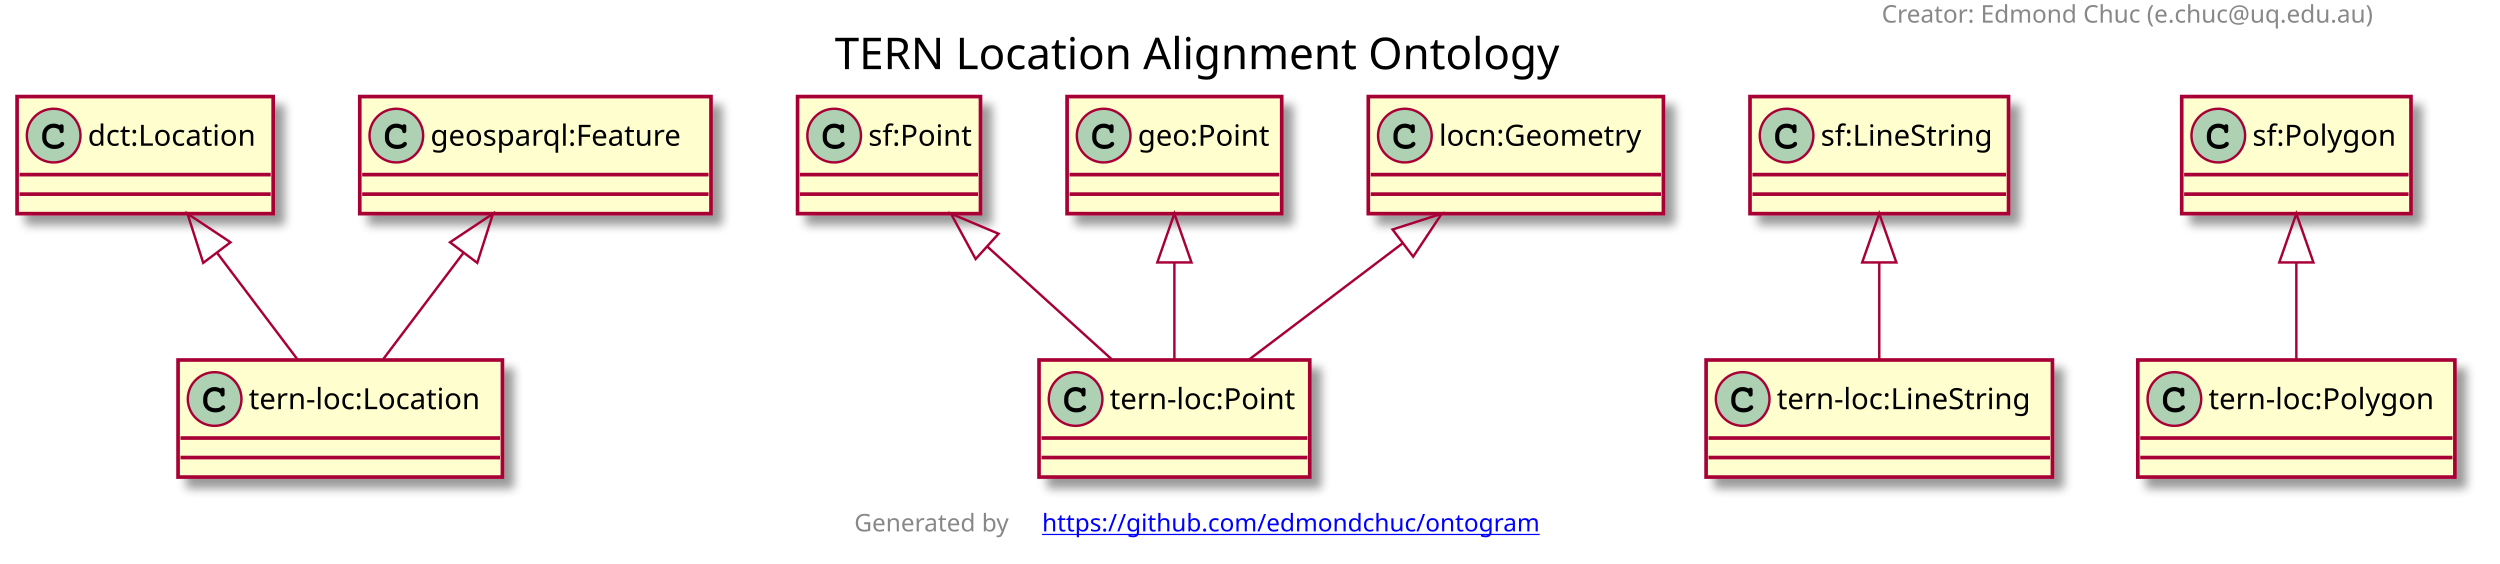
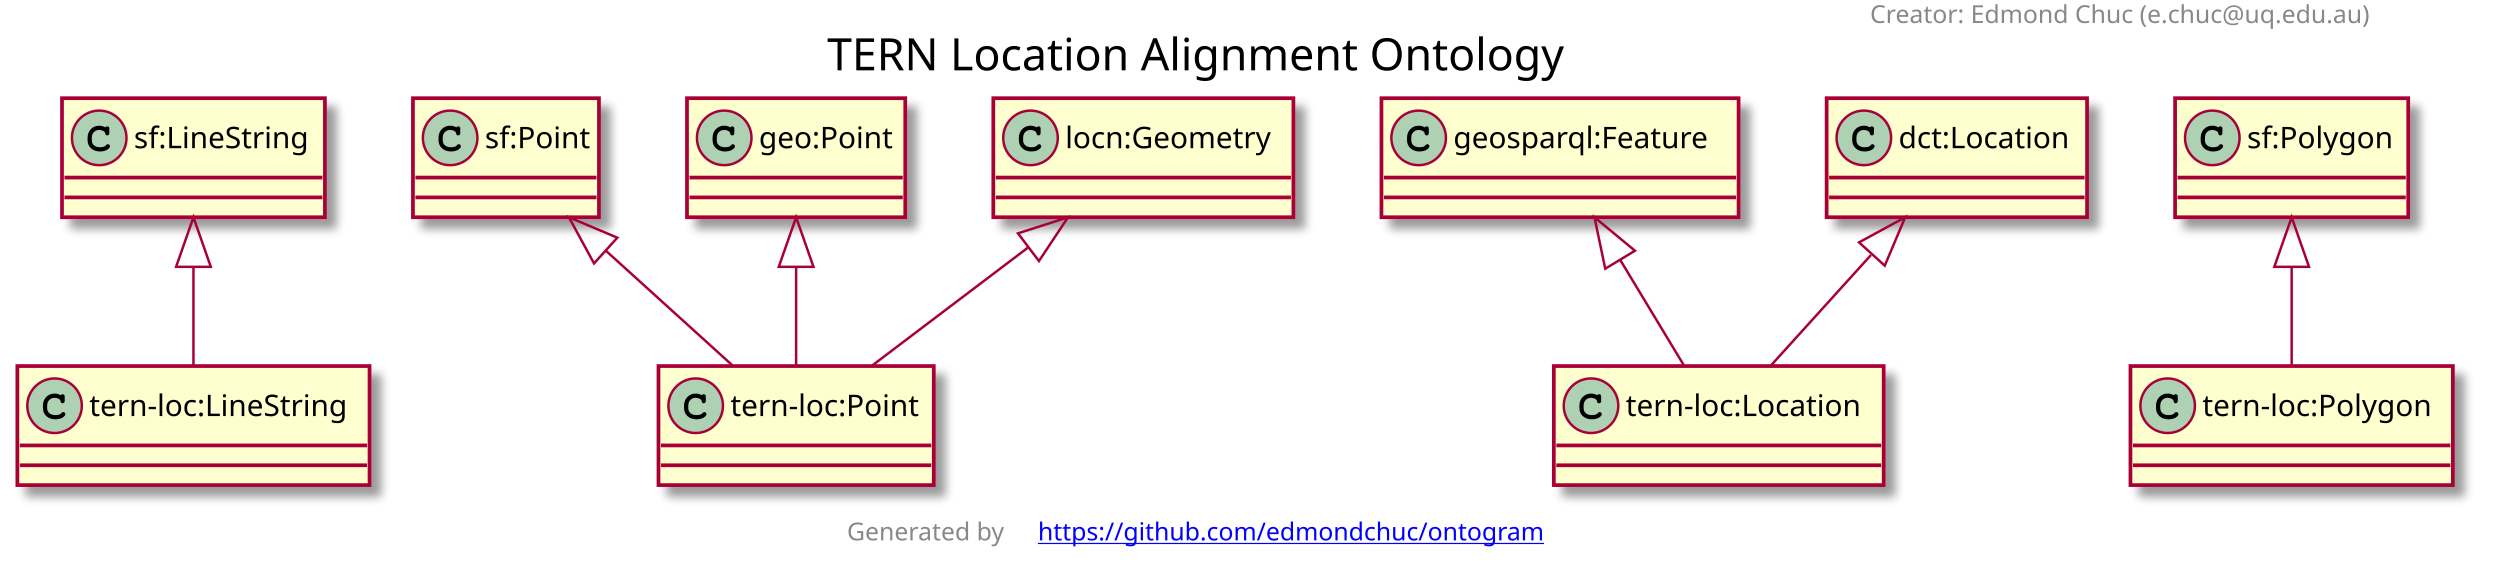
- <svg xmlns="http://www.w3.org/2000/svg" xmlns:xlink="http://www.w3.org/1999/xlink" contentScriptType="application/ecmascript" contentStyleType="text/css" height="231px" preserveAspectRatio="none" style="width:1025px;height:231px;" version="1.1" viewBox="0 0 1025 231" width="1025px" zoomAndPan="magnify">
+ <svg xmlns="http://www.w3.org/2000/svg" xmlns:xlink="http://www.w3.org/1999/xlink" contentScriptType="application/ecmascript" contentStyleType="text/css" height="231px" preserveAspectRatio="none" style="width:1008px;height:231px;" version="1.1" viewBox="0 0 1008 231" width="1008px" zoomAndPan="magnify">
  <defs>
-     <filter height="300%" id="f17e8vdg9psq1k" width="300%" x="-1" y="-1">
+     <filter height="300%" id="fyg7wn6b2vfaa" width="300%" x="-1" y="-1">
      <feGaussianBlur result="blurOut" stdDeviation="2.0" />
      <feColorMatrix in="blurOut" result="blurOut2" type="matrix" values="0 0 0 0 0 0 0 0 0 0 0 0 0 0 0 0 0 0 .4 0" />
      <feOffset dx="4.0" dy="4.0" in="blurOut2" result="blurOut3" />
      <feBlend in="SourceGraphic" in2="blurOut3" mode="normal" />
    </filter>
  </defs>
  <g>
-     <text fill="#888888" font-family="sans-serif" font-size="10" lengthAdjust="spacingAndGlyphs" textLength="236" x="771.5" y="9.282">Creator: Edmond Chuc (e.chuc@uq.edu.au)</text>
-     <text fill="#000000" font-family="sans-serif" font-size="18" lengthAdjust="spacingAndGlyphs" textLength="323" x="342.25" y="28.349">TERN Location Alignment Ontology</text>
-     <rect fill="#FEFECE" filter="url(#f17e8vdg9psq1k)" height="48" id="dct:Location" style="stroke: #A80036; stroke-width: 1.5;" width="105" x="7" y="39.594" />
-     <ellipse cx="22" cy="55.594" fill="#ADD1B2" rx="11" ry="11" style="stroke: #A80036; stroke-width: 1.0;" />
-     <path d="M24.344,51.266 C23.406,50.828 22.812,50.688 21.938,50.688 C19.312,50.688 17.312,52.766 17.312,55.484 L17.312,56.609 C17.312,59.188 19.422,61.078 22.312,61.078 C23.531,61.078 24.688,60.781 25.438,60.234 C26.016,59.828 26.344,59.375 26.344,58.984 C26.344,58.531 25.953,58.141 25.484,58.141 C25.266,58.141 25.062,58.219 24.875,58.406 C24.422,58.891 24.422,58.891 24.234,58.984 C23.812,59.25 23.125,59.375 22.359,59.375 C20.312,59.375 19.016,58.281 19.016,56.578 L19.016,55.484 C19.016,53.703 20.266,52.391 22,52.391 C22.578,52.391 23.188,52.547 23.656,52.797 C24.141,53.078 24.312,53.297 24.406,53.703 C24.469,54.109 24.5,54.234 24.641,54.359 C24.781,54.5 25.016,54.609 25.234,54.609 C25.5,54.609 25.766,54.469 25.938,54.25 C26.047,54.094 26.078,53.906 26.078,53.484 L26.078,52.062 C26.078,51.625 26.062,51.5 25.969,51.344 C25.812,51.078 25.531,50.938 25.234,50.938 C24.938,50.938 24.734,51.031 24.516,51.344 L24.344,51.266 Z " />
-     <text fill="#000000" font-family="sans-serif" font-size="12" lengthAdjust="spacingAndGlyphs" textLength="73" x="36" y="59.748">dct:Location</text>
-     <line style="stroke: #A80036; stroke-width: 1.5;" x1="8" x2="111" y1="71.594" y2="71.594" />
-     <line style="stroke: #A80036; stroke-width: 1.5;" x1="8" x2="111" y1="79.594" y2="79.594" />
+     <text fill="#888888" font-family="sans-serif" font-size="10" lengthAdjust="spacingAndGlyphs" textLength="236" x="754" y="9.282">Creator: Edmond Chuc (e.chuc@uq.edu.au)</text>
+     <text fill="#000000" font-family="sans-serif" font-size="18" lengthAdjust="spacingAndGlyphs" textLength="323" x="333.5" y="28.349">TERN Location Alignment Ontology</text>
+     <rect fill="#FEFECE" filter="url(#fyg7wn6b2vfaa)" height="48" id="sf:LineString" style="stroke: #A80036; stroke-width: 1.5;" width="106" x="25" y="39.594" />
+     <ellipse cx="40" cy="55.594" fill="#ADD1B2" rx="11" ry="11" style="stroke: #A80036; stroke-width: 1.0;" />
+     <path d="M42.344,51.266 C41.406,50.828 40.812,50.688 39.938,50.688 C37.312,50.688 35.312,52.766 35.312,55.484 L35.312,56.609 C35.312,59.188 37.422,61.078 40.312,61.078 C41.531,61.078 42.688,60.781 43.438,60.234 C44.016,59.828 44.344,59.375 44.344,58.984 C44.344,58.531 43.953,58.141 43.484,58.141 C43.266,58.141 43.062,58.219 42.875,58.406 C42.422,58.891 42.422,58.891 42.234,58.984 C41.812,59.25 41.125,59.375 40.359,59.375 C38.312,59.375 37.016,58.281 37.016,56.578 L37.016,55.484 C37.016,53.703 38.266,52.391 40,52.391 C40.578,52.391 41.188,52.547 41.656,52.797 C42.141,53.078 42.312,53.297 42.406,53.703 C42.469,54.109 42.5,54.234 42.641,54.359 C42.781,54.5 43.016,54.609 43.234,54.609 C43.5,54.609 43.766,54.469 43.938,54.25 C44.047,54.094 44.078,53.906 44.078,53.484 L44.078,52.062 C44.078,51.625 44.062,51.5 43.969,51.344 C43.812,51.078 43.531,50.938 43.234,50.938 C42.938,50.938 42.734,51.031 42.516,51.344 L42.344,51.266 Z " />
+     <text fill="#000000" font-family="sans-serif" font-size="12" lengthAdjust="spacingAndGlyphs" textLength="74" x="54" y="59.748">sf:LineString</text>
+     <line style="stroke: #A80036; stroke-width: 1.5;" x1="26" x2="130" y1="71.594" y2="71.594" />
+     <line style="stroke: #A80036; stroke-width: 1.5;" x1="26" x2="130" y1="79.594" y2="79.594" />
+     <a href="https://w3id.org/tern/ontologies/loc/LineString" target="_top" title="https://w3id.org/tern/ontologies/loc/LineString" xlink:actuate="onRequest" xlink:href="https://w3id.org/tern/ontologies/loc/LineString" xlink:show="new" xlink:title="https://w3id.org/tern/ontologies/loc/LineString" xlink:type="simple">
+       <rect codeLine="9" fill="#FEFECE" filter="url(#fyg7wn6b2vfaa)" height="48" id="tern-loc:LineString" style="stroke: #A80036; stroke-width: 1.5;" width="142" x="7" y="147.594" />
+       <ellipse cx="22" cy="163.594" fill="#ADD1B2" rx="11" ry="11" style="stroke: #A80036; stroke-width: 1.0;" />
+       <path d="M24.344,159.266 C23.406,158.828 22.812,158.688 21.938,158.688 C19.312,158.688 17.312,160.766 17.312,163.484 L17.312,164.609 C17.312,167.188 19.422,169.078 22.312,169.078 C23.531,169.078 24.688,168.781 25.438,168.234 C26.016,167.828 26.344,167.375 26.344,166.984 C26.344,166.531 25.953,166.141 25.484,166.141 C25.266,166.141 25.062,166.219 24.875,166.406 C24.422,166.891 24.422,166.891 24.234,166.984 C23.812,167.25 23.125,167.375 22.359,167.375 C20.312,167.375 19.016,166.281 19.016,164.578 L19.016,163.484 C19.016,161.703 20.266,160.391 22,160.391 C22.578,160.391 23.188,160.547 23.656,160.797 C24.141,161.078 24.312,161.297 24.406,161.703 C24.469,162.109 24.5,162.234 24.641,162.359 C24.781,162.5 25.016,162.609 25.234,162.609 C25.5,162.609 25.766,162.469 25.938,162.25 C26.047,162.094 26.078,161.906 26.078,161.484 L26.078,160.062 C26.078,159.625 26.062,159.5 25.969,159.344 C25.812,159.078 25.531,158.938 25.234,158.938 C24.938,158.938 24.734,159.031 24.516,159.344 L24.344,159.266 Z " />
+       <text fill="#000000" font-family="sans-serif" font-size="12" lengthAdjust="spacingAndGlyphs" textLength="110" x="36" y="167.748">tern-loc:LineString</text>
+       <line style="stroke: #A80036; stroke-width: 1.5;" x1="8" x2="148" y1="179.594" y2="179.594" />
+       <line style="stroke: #A80036; stroke-width: 1.5;" x1="8" x2="148" y1="187.594" y2="187.594" />
+     </a>
+     <rect fill="#FEFECE" filter="url(#fyg7wn6b2vfaa)" height="48" id="sf:Point" style="stroke: #A80036; stroke-width: 1.5;" width="75" x="166.5" y="39.594" />
+     <ellipse cx="181.5" cy="55.594" fill="#ADD1B2" rx="11" ry="11" style="stroke: #A80036; stroke-width: 1.0;" />
+     <path d="M183.844,51.266 C182.906,50.828 182.312,50.688 181.438,50.688 C178.812,50.688 176.812,52.766 176.812,55.484 L176.812,56.609 C176.812,59.188 178.922,61.078 181.812,61.078 C183.031,61.078 184.188,60.781 184.938,60.234 C185.516,59.828 185.844,59.375 185.844,58.984 C185.844,58.531 185.453,58.141 184.984,58.141 C184.766,58.141 184.562,58.219 184.375,58.406 C183.922,58.891 183.922,58.891 183.734,58.984 C183.312,59.25 182.625,59.375 181.859,59.375 C179.812,59.375 178.516,58.281 178.516,56.578 L178.516,55.484 C178.516,53.703 179.766,52.391 181.5,52.391 C182.078,52.391 182.688,52.547 183.156,52.797 C183.641,53.078 183.812,53.297 183.906,53.703 C183.969,54.109 184,54.234 184.141,54.359 C184.281,54.5 184.516,54.609 184.734,54.609 C185,54.609 185.266,54.469 185.438,54.25 C185.547,54.094 185.578,53.906 185.578,53.484 L185.578,52.062 C185.578,51.625 185.562,51.5 185.469,51.344 C185.312,51.078 185.031,50.938 184.734,50.938 C184.438,50.938 184.234,51.031 184.016,51.344 L183.844,51.266 Z " />
+     <text fill="#000000" font-family="sans-serif" font-size="12" lengthAdjust="spacingAndGlyphs" textLength="43" x="195.5" y="59.748">sf:Point</text>
+     <line style="stroke: #A80036; stroke-width: 1.5;" x1="167.5" x2="240.5" y1="71.594" y2="71.594" />
+     <line style="stroke: #A80036; stroke-width: 1.5;" x1="167.5" x2="240.5" y1="79.594" y2="79.594" />
+     <a href="https://w3id.org/tern/ontologies/loc/Point" target="_top" title="https://w3id.org/tern/ontologies/loc/Point" xlink:actuate="onRequest" xlink:href="https://w3id.org/tern/ontologies/loc/Point" xlink:show="new" xlink:title="https://w3id.org/tern/ontologies/loc/Point" xlink:type="simple">
+       <rect codeLine="11" fill="#FEFECE" filter="url(#fyg7wn6b2vfaa)" height="48" id="tern-loc:Point" style="stroke: #A80036; stroke-width: 1.5;" width="111" x="265.5" y="147.594" />
+       <ellipse cx="280.5" cy="163.594" fill="#ADD1B2" rx="11" ry="11" style="stroke: #A80036; stroke-width: 1.0;" />
+       <path d="M282.844,159.266 C281.906,158.828 281.312,158.688 280.438,158.688 C277.812,158.688 275.812,160.766 275.812,163.484 L275.812,164.609 C275.812,167.188 277.922,169.078 280.812,169.078 C282.031,169.078 283.188,168.781 283.938,168.234 C284.516,167.828 284.844,167.375 284.844,166.984 C284.844,166.531 284.453,166.141 283.984,166.141 C283.766,166.141 283.562,166.219 283.375,166.406 C282.922,166.891 282.922,166.891 282.734,166.984 C282.312,167.25 281.625,167.375 280.859,167.375 C278.812,167.375 277.516,166.281 277.516,164.578 L277.516,163.484 C277.516,161.703 278.766,160.391 280.5,160.391 C281.078,160.391 281.688,160.547 282.156,160.797 C282.641,161.078 282.812,161.297 282.906,161.703 C282.969,162.109 283,162.234 283.141,162.359 C283.281,162.5 283.516,162.609 283.734,162.609 C284,162.609 284.266,162.469 284.438,162.25 C284.547,162.094 284.578,161.906 284.578,161.484 L284.578,160.062 C284.578,159.625 284.562,159.5 284.469,159.344 C284.312,159.078 284.031,158.938 283.734,158.938 C283.438,158.938 283.234,159.031 283.016,159.344 L282.844,159.266 Z " />
+       <text fill="#000000" font-family="sans-serif" font-size="12" lengthAdjust="spacingAndGlyphs" textLength="79" x="294.5" y="167.748">tern-loc:Point</text>
+       <line style="stroke: #A80036; stroke-width: 1.5;" x1="266.5" x2="375.5" y1="179.594" y2="179.594" />
+       <line style="stroke: #A80036; stroke-width: 1.5;" x1="266.5" x2="375.5" y1="187.594" y2="187.594" />
+     </a>
+     <rect fill="#FEFECE" filter="url(#fyg7wn6b2vfaa)" height="48" id="geo:Point" style="stroke: #A80036; stroke-width: 1.5;" width="88" x="277" y="39.594" />
+     <ellipse cx="292" cy="55.594" fill="#ADD1B2" rx="11" ry="11" style="stroke: #A80036; stroke-width: 1.0;" />
+     <path d="M294.344,51.266 C293.406,50.828 292.812,50.688 291.938,50.688 C289.312,50.688 287.312,52.766 287.312,55.484 L287.312,56.609 C287.312,59.188 289.422,61.078 292.312,61.078 C293.531,61.078 294.688,60.781 295.438,60.234 C296.016,59.828 296.344,59.375 296.344,58.984 C296.344,58.531 295.953,58.141 295.484,58.141 C295.266,58.141 295.062,58.219 294.875,58.406 C294.422,58.891 294.422,58.891 294.234,58.984 C293.812,59.25 293.125,59.375 292.359,59.375 C290.312,59.375 289.016,58.281 289.016,56.578 L289.016,55.484 C289.016,53.703 290.266,52.391 292,52.391 C292.578,52.391 293.188,52.547 293.656,52.797 C294.141,53.078 294.312,53.297 294.406,53.703 C294.469,54.109 294.5,54.234 294.641,54.359 C294.781,54.5 295.016,54.609 295.234,54.609 C295.5,54.609 295.766,54.469 295.938,54.25 C296.047,54.094 296.078,53.906 296.078,53.484 L296.078,52.062 C296.078,51.625 296.062,51.5 295.969,51.344 C295.812,51.078 295.531,50.938 295.234,50.938 C294.938,50.938 294.734,51.031 294.516,51.344 L294.344,51.266 Z " />
+     <text fill="#000000" font-family="sans-serif" font-size="12" lengthAdjust="spacingAndGlyphs" textLength="56" x="306" y="59.748">geo:Point</text>
+     <line style="stroke: #A80036; stroke-width: 1.5;" x1="278" x2="364" y1="71.594" y2="71.594" />
+     <line style="stroke: #A80036; stroke-width: 1.5;" x1="278" x2="364" y1="79.594" y2="79.594" />
+     <rect fill="#FEFECE" filter="url(#fyg7wn6b2vfaa)" height="48" id="locn:Geometry" style="stroke: #A80036; stroke-width: 1.5;" width="121" x="400.5" y="39.594" />
+     <ellipse cx="415.5" cy="55.594" fill="#ADD1B2" rx="11" ry="11" style="stroke: #A80036; stroke-width: 1.0;" />
+     <path d="M417.844,51.266 C416.906,50.828 416.312,50.688 415.438,50.688 C412.812,50.688 410.812,52.766 410.812,55.484 L410.812,56.609 C410.812,59.188 412.922,61.078 415.812,61.078 C417.031,61.078 418.188,60.781 418.938,60.234 C419.516,59.828 419.844,59.375 419.844,58.984 C419.844,58.531 419.453,58.141 418.984,58.141 C418.766,58.141 418.562,58.219 418.375,58.406 C417.922,58.891 417.922,58.891 417.734,58.984 C417.312,59.25 416.625,59.375 415.859,59.375 C413.812,59.375 412.516,58.281 412.516,56.578 L412.516,55.484 C412.516,53.703 413.766,52.391 415.5,52.391 C416.078,52.391 416.688,52.547 417.156,52.797 C417.641,53.078 417.812,53.297 417.906,53.703 C417.969,54.109 418,54.234 418.141,54.359 C418.281,54.5 418.516,54.609 418.734,54.609 C419,54.609 419.266,54.469 419.438,54.25 C419.547,54.094 419.578,53.906 419.578,53.484 L419.578,52.062 C419.578,51.625 419.562,51.5 419.469,51.344 C419.312,51.078 419.031,50.938 418.734,50.938 C418.438,50.938 418.234,51.031 418.016,51.344 L417.844,51.266 Z " />
+     <text fill="#000000" font-family="sans-serif" font-size="12" lengthAdjust="spacingAndGlyphs" textLength="89" x="429.5" y="59.748">locn:Geometry</text>
+     <line style="stroke: #A80036; stroke-width: 1.5;" x1="401.5" x2="520.5" y1="71.594" y2="71.594" />
+     <line style="stroke: #A80036; stroke-width: 1.5;" x1="401.5" x2="520.5" y1="79.594" y2="79.594" />
+     <rect fill="#FEFECE" filter="url(#fyg7wn6b2vfaa)" height="48" id="geosparql:Feature" style="stroke: #A80036; stroke-width: 1.5;" width="144" x="557" y="39.594" />
+     <ellipse cx="572" cy="55.594" fill="#ADD1B2" rx="11" ry="11" style="stroke: #A80036; stroke-width: 1.0;" />
+     <path d="M574.344,51.266 C573.406,50.828 572.812,50.688 571.938,50.688 C569.312,50.688 567.312,52.766 567.312,55.484 L567.312,56.609 C567.312,59.188 569.422,61.078 572.312,61.078 C573.531,61.078 574.688,60.781 575.438,60.234 C576.016,59.828 576.344,59.375 576.344,58.984 C576.344,58.531 575.953,58.141 575.484,58.141 C575.266,58.141 575.062,58.219 574.875,58.406 C574.422,58.891 574.422,58.891 574.234,58.984 C573.812,59.25 573.125,59.375 572.359,59.375 C570.312,59.375 569.016,58.281 569.016,56.578 L569.016,55.484 C569.016,53.703 570.266,52.391 572,52.391 C572.578,52.391 573.188,52.547 573.656,52.797 C574.141,53.078 574.312,53.297 574.406,53.703 C574.469,54.109 574.5,54.234 574.641,54.359 C574.781,54.5 575.016,54.609 575.234,54.609 C575.5,54.609 575.766,54.469 575.938,54.25 C576.047,54.094 576.078,53.906 576.078,53.484 L576.078,52.062 C576.078,51.625 576.062,51.5 575.969,51.344 C575.812,51.078 575.531,50.938 575.234,50.938 C574.938,50.938 574.734,51.031 574.516,51.344 L574.344,51.266 Z " />
+     <text fill="#000000" font-family="sans-serif" font-size="12" lengthAdjust="spacingAndGlyphs" textLength="112" x="586" y="59.748">geosparql:Feature</text>
+     <line style="stroke: #A80036; stroke-width: 1.5;" x1="558" x2="700" y1="71.594" y2="71.594" />
+     <line style="stroke: #A80036; stroke-width: 1.5;" x1="558" x2="700" y1="79.594" y2="79.594" />
    <a href="https://w3id.org/tern/ontologies/loc/Location" target="_top" title="https://w3id.org/tern/ontologies/loc/Location" xlink:actuate="onRequest" xlink:href="https://w3id.org/tern/ontologies/loc/Location" xlink:show="new" xlink:title="https://w3id.org/tern/ontologies/loc/Location" xlink:type="simple">
-       <rect codeLine="9" fill="#FEFECE" filter="url(#f17e8vdg9psq1k)" height="48" id="tern-loc:Location" style="stroke: #A80036; stroke-width: 1.5;" width="133" x="73" y="147.594" />
-       <ellipse cx="88" cy="163.594" fill="#ADD1B2" rx="11" ry="11" style="stroke: #A80036; stroke-width: 1.0;" />
-       <path d="M90.344,159.266 C89.406,158.828 88.812,158.688 87.938,158.688 C85.312,158.688 83.312,160.766 83.312,163.484 L83.312,164.609 C83.312,167.188 85.422,169.078 88.312,169.078 C89.531,169.078 90.688,168.781 91.438,168.234 C92.016,167.828 92.344,167.375 92.344,166.984 C92.344,166.531 91.953,166.141 91.484,166.141 C91.266,166.141 91.062,166.219 90.875,166.406 C90.422,166.891 90.422,166.891 90.234,166.984 C89.812,167.25 89.125,167.375 88.359,167.375 C86.312,167.375 85.016,166.281 85.016,164.578 L85.016,163.484 C85.016,161.703 86.266,160.391 88,160.391 C88.578,160.391 89.188,160.547 89.656,160.797 C90.141,161.078 90.312,161.297 90.406,161.703 C90.469,162.109 90.5,162.234 90.641,162.359 C90.781,162.5 91.016,162.609 91.234,162.609 C91.5,162.609 91.766,162.469 91.938,162.25 C92.047,162.094 92.078,161.906 92.078,161.484 L92.078,160.062 C92.078,159.625 92.062,159.5 91.969,159.344 C91.812,159.078 91.531,158.938 91.234,158.938 C90.938,158.938 90.734,159.031 90.516,159.344 L90.344,159.266 Z " />
-       <text fill="#000000" font-family="sans-serif" font-size="12" lengthAdjust="spacingAndGlyphs" textLength="101" x="102" y="167.748">tern-loc:Location</text>
-       <line style="stroke: #A80036; stroke-width: 1.5;" x1="74" x2="205" y1="179.594" y2="179.594" />
-       <line style="stroke: #A80036; stroke-width: 1.5;" x1="74" x2="205" y1="187.594" y2="187.594" />
+       <rect codeLine="13" fill="#FEFECE" filter="url(#fyg7wn6b2vfaa)" height="48" id="tern-loc:Location" style="stroke: #A80036; stroke-width: 1.5;" width="133" x="626.5" y="147.594" />
+       <ellipse cx="641.5" cy="163.594" fill="#ADD1B2" rx="11" ry="11" style="stroke: #A80036; stroke-width: 1.0;" />
+       <path d="M643.844,159.266 C642.906,158.828 642.312,158.688 641.438,158.688 C638.812,158.688 636.812,160.766 636.812,163.484 L636.812,164.609 C636.812,167.188 638.922,169.078 641.812,169.078 C643.031,169.078 644.188,168.781 644.938,168.234 C645.516,167.828 645.844,167.375 645.844,166.984 C645.844,166.531 645.453,166.141 644.984,166.141 C644.766,166.141 644.562,166.219 644.375,166.406 C643.922,166.891 643.922,166.891 643.734,166.984 C643.312,167.25 642.625,167.375 641.859,167.375 C639.812,167.375 638.516,166.281 638.516,164.578 L638.516,163.484 C638.516,161.703 639.766,160.391 641.5,160.391 C642.078,160.391 642.688,160.547 643.156,160.797 C643.641,161.078 643.812,161.297 643.906,161.703 C643.969,162.109 644,162.234 644.141,162.359 C644.281,162.5 644.516,162.609 644.734,162.609 C645,162.609 645.266,162.469 645.438,162.25 C645.547,162.094 645.578,161.906 645.578,161.484 L645.578,160.062 C645.578,159.625 645.562,159.5 645.469,159.344 C645.312,159.078 645.031,158.938 644.734,158.938 C644.438,158.938 644.234,159.031 644.016,159.344 L643.844,159.266 Z " />
+       <text fill="#000000" font-family="sans-serif" font-size="12" lengthAdjust="spacingAndGlyphs" textLength="101" x="655.5" y="167.748">tern-loc:Location</text>
+       <line style="stroke: #A80036; stroke-width: 1.5;" x1="627.5" x2="758.5" y1="179.594" y2="179.594" />
+       <line style="stroke: #A80036; stroke-width: 1.5;" x1="627.5" x2="758.5" y1="187.594" y2="187.594" />
    </a>
-     <rect fill="#FEFECE" filter="url(#f17e8vdg9psq1k)" height="48" id="geosparql:Feature" style="stroke: #A80036; stroke-width: 1.5;" width="144" x="147.5" y="39.594" />
-     <ellipse cx="162.5" cy="55.594" fill="#ADD1B2" rx="11" ry="11" style="stroke: #A80036; stroke-width: 1.0;" />
-     <path d="M164.844,51.266 C163.906,50.828 163.312,50.688 162.438,50.688 C159.812,50.688 157.812,52.766 157.812,55.484 L157.812,56.609 C157.812,59.188 159.922,61.078 162.812,61.078 C164.031,61.078 165.188,60.781 165.938,60.234 C166.516,59.828 166.844,59.375 166.844,58.984 C166.844,58.531 166.453,58.141 165.984,58.141 C165.766,58.141 165.562,58.219 165.375,58.406 C164.922,58.891 164.922,58.891 164.734,58.984 C164.312,59.25 163.625,59.375 162.859,59.375 C160.812,59.375 159.516,58.281 159.516,56.578 L159.516,55.484 C159.516,53.703 160.766,52.391 162.5,52.391 C163.078,52.391 163.688,52.547 164.156,52.797 C164.641,53.078 164.812,53.297 164.906,53.703 C164.969,54.109 165,54.234 165.141,54.359 C165.281,54.5 165.516,54.609 165.734,54.609 C166,54.609 166.266,54.469 166.438,54.25 C166.547,54.094 166.578,53.906 166.578,53.484 L166.578,52.062 C166.578,51.625 166.562,51.5 166.469,51.344 C166.312,51.078 166.031,50.938 165.734,50.938 C165.438,50.938 165.234,51.031 165.016,51.344 L164.844,51.266 Z " />
-     <text fill="#000000" font-family="sans-serif" font-size="12" lengthAdjust="spacingAndGlyphs" textLength="112" x="176.5" y="59.748">geosparql:Feature</text>
-     <line style="stroke: #A80036; stroke-width: 1.5;" x1="148.5" x2="290.5" y1="71.594" y2="71.594" />
-     <line style="stroke: #A80036; stroke-width: 1.5;" x1="148.5" x2="290.5" y1="79.594" y2="79.594" />
-     <rect fill="#FEFECE" filter="url(#f17e8vdg9psq1k)" height="48" id="sf:Point" style="stroke: #A80036; stroke-width: 1.5;" width="75" x="327" y="39.594" />
-     <ellipse cx="342" cy="55.594" fill="#ADD1B2" rx="11" ry="11" style="stroke: #A80036; stroke-width: 1.0;" />
-     <path d="M344.344,51.266 C343.406,50.828 342.812,50.688 341.938,50.688 C339.312,50.688 337.312,52.766 337.312,55.484 L337.312,56.609 C337.312,59.188 339.422,61.078 342.312,61.078 C343.531,61.078 344.688,60.781 345.438,60.234 C346.016,59.828 346.344,59.375 346.344,58.984 C346.344,58.531 345.953,58.141 345.484,58.141 C345.266,58.141 345.062,58.219 344.875,58.406 C344.422,58.891 344.422,58.891 344.234,58.984 C343.812,59.25 343.125,59.375 342.359,59.375 C340.312,59.375 339.016,58.281 339.016,56.578 L339.016,55.484 C339.016,53.703 340.266,52.391 342,52.391 C342.578,52.391 343.188,52.547 343.656,52.797 C344.141,53.078 344.312,53.297 344.406,53.703 C344.469,54.109 344.5,54.234 344.641,54.359 C344.781,54.5 345.016,54.609 345.234,54.609 C345.5,54.609 345.766,54.469 345.938,54.25 C346.047,54.094 346.078,53.906 346.078,53.484 L346.078,52.062 C346.078,51.625 346.062,51.5 345.969,51.344 C345.812,51.078 345.531,50.938 345.234,50.938 C344.938,50.938 344.734,51.031 344.516,51.344 L344.344,51.266 Z " />
-     <text fill="#000000" font-family="sans-serif" font-size="12" lengthAdjust="spacingAndGlyphs" textLength="43" x="356" y="59.748">sf:Point</text>
-     <line style="stroke: #A80036; stroke-width: 1.5;" x1="328" x2="401" y1="71.594" y2="71.594" />
-     <line style="stroke: #A80036; stroke-width: 1.5;" x1="328" x2="401" y1="79.594" y2="79.594" />
-     <a href="https://w3id.org/tern/ontologies/loc/Point" target="_top" title="https://w3id.org/tern/ontologies/loc/Point" xlink:actuate="onRequest" xlink:href="https://w3id.org/tern/ontologies/loc/Point" xlink:show="new" xlink:title="https://w3id.org/tern/ontologies/loc/Point" xlink:type="simple">
-       <rect codeLine="11" fill="#FEFECE" filter="url(#f17e8vdg9psq1k)" height="48" id="tern-loc:Point" style="stroke: #A80036; stroke-width: 1.5;" width="111" x="426" y="147.594" />
-       <ellipse cx="441" cy="163.594" fill="#ADD1B2" rx="11" ry="11" style="stroke: #A80036; stroke-width: 1.0;" />
-       <path d="M443.344,159.266 C442.406,158.828 441.812,158.688 440.938,158.688 C438.312,158.688 436.312,160.766 436.312,163.484 L436.312,164.609 C436.312,167.188 438.422,169.078 441.312,169.078 C442.531,169.078 443.688,168.781 444.438,168.234 C445.016,167.828 445.344,167.375 445.344,166.984 C445.344,166.531 444.953,166.141 444.484,166.141 C444.266,166.141 444.062,166.219 443.875,166.406 C443.422,166.891 443.422,166.891 443.234,166.984 C442.812,167.25 442.125,167.375 441.359,167.375 C439.312,167.375 438.016,166.281 438.016,164.578 L438.016,163.484 C438.016,161.703 439.266,160.391 441,160.391 C441.578,160.391 442.188,160.547 442.656,160.797 C443.141,161.078 443.312,161.297 443.406,161.703 C443.469,162.109 443.5,162.234 443.641,162.359 C443.781,162.5 444.016,162.609 444.234,162.609 C444.5,162.609 444.766,162.469 444.938,162.25 C445.047,162.094 445.078,161.906 445.078,161.484 L445.078,160.062 C445.078,159.625 445.062,159.5 444.969,159.344 C444.812,159.078 444.531,158.938 444.234,158.938 C443.938,158.938 443.734,159.031 443.516,159.344 L443.344,159.266 Z " />
-       <text fill="#000000" font-family="sans-serif" font-size="12" lengthAdjust="spacingAndGlyphs" textLength="79" x="455" y="167.748">tern-loc:Point</text>
-       <line style="stroke: #A80036; stroke-width: 1.5;" x1="427" x2="536" y1="179.594" y2="179.594" />
-       <line style="stroke: #A80036; stroke-width: 1.5;" x1="427" x2="536" y1="187.594" y2="187.594" />
+     <rect fill="#FEFECE" filter="url(#fyg7wn6b2vfaa)" height="48" id="dct:Location" style="stroke: #A80036; stroke-width: 1.5;" width="105" x="736.5" y="39.594" />
+     <ellipse cx="751.5" cy="55.594" fill="#ADD1B2" rx="11" ry="11" style="stroke: #A80036; stroke-width: 1.0;" />
+     <path d="M753.844,51.266 C752.906,50.828 752.312,50.688 751.438,50.688 C748.812,50.688 746.812,52.766 746.812,55.484 L746.812,56.609 C746.812,59.188 748.922,61.078 751.812,61.078 C753.031,61.078 754.188,60.781 754.938,60.234 C755.516,59.828 755.844,59.375 755.844,58.984 C755.844,58.531 755.453,58.141 754.984,58.141 C754.766,58.141 754.562,58.219 754.375,58.406 C753.922,58.891 753.922,58.891 753.734,58.984 C753.312,59.25 752.625,59.375 751.859,59.375 C749.812,59.375 748.516,58.281 748.516,56.578 L748.516,55.484 C748.516,53.703 749.766,52.391 751.5,52.391 C752.078,52.391 752.688,52.547 753.156,52.797 C753.641,53.078 753.812,53.297 753.906,53.703 C753.969,54.109 754,54.234 754.141,54.359 C754.281,54.5 754.516,54.609 754.734,54.609 C755,54.609 755.266,54.469 755.438,54.25 C755.547,54.094 755.578,53.906 755.578,53.484 L755.578,52.062 C755.578,51.625 755.562,51.5 755.469,51.344 C755.312,51.078 755.031,50.938 754.734,50.938 C754.438,50.938 754.234,51.031 754.016,51.344 L753.844,51.266 Z " />
+     <text fill="#000000" font-family="sans-serif" font-size="12" lengthAdjust="spacingAndGlyphs" textLength="73" x="765.5" y="59.748">dct:Location</text>
+     <line style="stroke: #A80036; stroke-width: 1.5;" x1="737.5" x2="840.5" y1="71.594" y2="71.594" />
+     <line style="stroke: #A80036; stroke-width: 1.5;" x1="737.5" x2="840.5" y1="79.594" y2="79.594" />
+     <rect fill="#FEFECE" filter="url(#fyg7wn6b2vfaa)" height="48" id="sf:Polygon" style="stroke: #A80036; stroke-width: 1.5;" width="94" x="877" y="39.594" />
+     <ellipse cx="892" cy="55.594" fill="#ADD1B2" rx="11" ry="11" style="stroke: #A80036; stroke-width: 1.0;" />
+     <path d="M894.344,51.266 C893.406,50.828 892.812,50.688 891.938,50.688 C889.312,50.688 887.312,52.766 887.312,55.484 L887.312,56.609 C887.312,59.188 889.422,61.078 892.312,61.078 C893.531,61.078 894.688,60.781 895.438,60.234 C896.016,59.828 896.344,59.375 896.344,58.984 C896.344,58.531 895.953,58.141 895.484,58.141 C895.266,58.141 895.062,58.219 894.875,58.406 C894.422,58.891 894.422,58.891 894.234,58.984 C893.812,59.25 893.125,59.375 892.359,59.375 C890.312,59.375 889.016,58.281 889.016,56.578 L889.016,55.484 C889.016,53.703 890.266,52.391 892,52.391 C892.578,52.391 893.188,52.547 893.656,52.797 C894.141,53.078 894.312,53.297 894.406,53.703 C894.469,54.109 894.5,54.234 894.641,54.359 C894.781,54.5 895.016,54.609 895.234,54.609 C895.5,54.609 895.766,54.469 895.938,54.25 C896.047,54.094 896.078,53.906 896.078,53.484 L896.078,52.062 C896.078,51.625 896.062,51.5 895.969,51.344 C895.812,51.078 895.531,50.938 895.234,50.938 C894.938,50.938 894.734,51.031 894.516,51.344 L894.344,51.266 Z " />
+     <text fill="#000000" font-family="sans-serif" font-size="12" lengthAdjust="spacingAndGlyphs" textLength="62" x="906" y="59.748">sf:Polygon</text>
+     <line style="stroke: #A80036; stroke-width: 1.5;" x1="878" x2="970" y1="71.594" y2="71.594" />
+     <line style="stroke: #A80036; stroke-width: 1.5;" x1="878" x2="970" y1="79.594" y2="79.594" />
+     <a href="https://w3id.org/tern/ontologies/loc/Polygon" target="_top" title="https://w3id.org/tern/ontologies/loc/Polygon" xlink:actuate="onRequest" xlink:href="https://w3id.org/tern/ontologies/loc/Polygon" xlink:show="new" xlink:title="https://w3id.org/tern/ontologies/loc/Polygon" xlink:type="simple">
+       <rect codeLine="15" fill="#FEFECE" filter="url(#fyg7wn6b2vfaa)" height="48" id="tern-loc:Polygon" style="stroke: #A80036; stroke-width: 1.5;" width="130" x="859" y="147.594" />
+       <ellipse cx="874" cy="163.594" fill="#ADD1B2" rx="11" ry="11" style="stroke: #A80036; stroke-width: 1.0;" />
+       <path d="M876.344,159.266 C875.406,158.828 874.812,158.688 873.938,158.688 C871.312,158.688 869.312,160.766 869.312,163.484 L869.312,164.609 C869.312,167.188 871.422,169.078 874.312,169.078 C875.531,169.078 876.688,168.781 877.438,168.234 C878.016,167.828 878.344,167.375 878.344,166.984 C878.344,166.531 877.953,166.141 877.484,166.141 C877.266,166.141 877.062,166.219 876.875,166.406 C876.422,166.891 876.422,166.891 876.234,166.984 C875.812,167.25 875.125,167.375 874.359,167.375 C872.312,167.375 871.016,166.281 871.016,164.578 L871.016,163.484 C871.016,161.703 872.266,160.391 874,160.391 C874.578,160.391 875.188,160.547 875.656,160.797 C876.141,161.078 876.312,161.297 876.406,161.703 C876.469,162.109 876.5,162.234 876.641,162.359 C876.781,162.5 877.016,162.609 877.234,162.609 C877.5,162.609 877.766,162.469 877.938,162.25 C878.047,162.094 878.078,161.906 878.078,161.484 L878.078,160.062 C878.078,159.625 878.062,159.5 877.969,159.344 C877.812,159.078 877.531,158.938 877.234,158.938 C876.938,158.938 876.734,159.031 876.516,159.344 L876.344,159.266 Z " />
+       <text fill="#000000" font-family="sans-serif" font-size="12" lengthAdjust="spacingAndGlyphs" textLength="98" x="888" y="167.748">tern-loc:Polygon</text>
+       <line style="stroke: #A80036; stroke-width: 1.5;" x1="860" x2="988" y1="179.594" y2="179.594" />
+       <line style="stroke: #A80036; stroke-width: 1.5;" x1="860" x2="988" y1="187.594" y2="187.594" />
    </a>
-     <rect fill="#FEFECE" filter="url(#f17e8vdg9psq1k)" height="48" id="geo:Point" style="stroke: #A80036; stroke-width: 1.5;" width="88" x="437.5" y="39.594" />
-     <ellipse cx="452.5" cy="55.594" fill="#ADD1B2" rx="11" ry="11" style="stroke: #A80036; stroke-width: 1.0;" />
-     <path d="M454.844,51.266 C453.906,50.828 453.312,50.688 452.438,50.688 C449.812,50.688 447.812,52.766 447.812,55.484 L447.812,56.609 C447.812,59.188 449.922,61.078 452.812,61.078 C454.031,61.078 455.188,60.781 455.938,60.234 C456.516,59.828 456.844,59.375 456.844,58.984 C456.844,58.531 456.453,58.141 455.984,58.141 C455.766,58.141 455.562,58.219 455.375,58.406 C454.922,58.891 454.922,58.891 454.734,58.984 C454.312,59.25 453.625,59.375 452.859,59.375 C450.812,59.375 449.516,58.281 449.516,56.578 L449.516,55.484 C449.516,53.703 450.766,52.391 452.5,52.391 C453.078,52.391 453.688,52.547 454.156,52.797 C454.641,53.078 454.812,53.297 454.906,53.703 C454.969,54.109 455,54.234 455.141,54.359 C455.281,54.5 455.516,54.609 455.734,54.609 C456,54.609 456.266,54.469 456.438,54.25 C456.547,54.094 456.578,53.906 456.578,53.484 L456.578,52.062 C456.578,51.625 456.562,51.5 456.469,51.344 C456.312,51.078 456.031,50.938 455.734,50.938 C455.438,50.938 455.234,51.031 455.016,51.344 L454.844,51.266 Z " />
-     <text fill="#000000" font-family="sans-serif" font-size="12" lengthAdjust="spacingAndGlyphs" textLength="56" x="466.5" y="59.748">geo:Point</text>
-     <line style="stroke: #A80036; stroke-width: 1.5;" x1="438.5" x2="524.5" y1="71.594" y2="71.594" />
-     <line style="stroke: #A80036; stroke-width: 1.5;" x1="438.5" x2="524.5" y1="79.594" y2="79.594" />
-     <rect fill="#FEFECE" filter="url(#f17e8vdg9psq1k)" height="48" id="locn:Geometry" style="stroke: #A80036; stroke-width: 1.5;" width="121" x="561" y="39.594" />
-     <ellipse cx="576" cy="55.594" fill="#ADD1B2" rx="11" ry="11" style="stroke: #A80036; stroke-width: 1.0;" />
-     <path d="M578.344,51.266 C577.406,50.828 576.812,50.688 575.938,50.688 C573.312,50.688 571.312,52.766 571.312,55.484 L571.312,56.609 C571.312,59.188 573.422,61.078 576.312,61.078 C577.531,61.078 578.688,60.781 579.438,60.234 C580.016,59.828 580.344,59.375 580.344,58.984 C580.344,58.531 579.953,58.141 579.484,58.141 C579.266,58.141 579.062,58.219 578.875,58.406 C578.422,58.891 578.422,58.891 578.234,58.984 C577.812,59.25 577.125,59.375 576.359,59.375 C574.312,59.375 573.016,58.281 573.016,56.578 L573.016,55.484 C573.016,53.703 574.266,52.391 576,52.391 C576.578,52.391 577.188,52.547 577.656,52.797 C578.141,53.078 578.312,53.297 578.406,53.703 C578.469,54.109 578.5,54.234 578.641,54.359 C578.781,54.5 579.016,54.609 579.234,54.609 C579.5,54.609 579.766,54.469 579.938,54.25 C580.047,54.094 580.078,53.906 580.078,53.484 L580.078,52.062 C580.078,51.625 580.062,51.5 579.969,51.344 C579.812,51.078 579.531,50.938 579.234,50.938 C578.938,50.938 578.734,51.031 578.516,51.344 L578.344,51.266 Z " />
-     <text fill="#000000" font-family="sans-serif" font-size="12" lengthAdjust="spacingAndGlyphs" textLength="89" x="590" y="59.748">locn:Geometry</text>
-     <line style="stroke: #A80036; stroke-width: 1.5;" x1="562" x2="681" y1="71.594" y2="71.594" />
-     <line style="stroke: #A80036; stroke-width: 1.5;" x1="562" x2="681" y1="79.594" y2="79.594" />
-     <rect fill="#FEFECE" filter="url(#f17e8vdg9psq1k)" height="48" id="sf:LineString" style="stroke: #A80036; stroke-width: 1.5;" width="106" x="717.5" y="39.594" />
-     <ellipse cx="732.5" cy="55.594" fill="#ADD1B2" rx="11" ry="11" style="stroke: #A80036; stroke-width: 1.0;" />
-     <path d="M734.844,51.266 C733.906,50.828 733.312,50.688 732.438,50.688 C729.812,50.688 727.812,52.766 727.812,55.484 L727.812,56.609 C727.812,59.188 729.922,61.078 732.812,61.078 C734.031,61.078 735.188,60.781 735.938,60.234 C736.516,59.828 736.844,59.375 736.844,58.984 C736.844,58.531 736.453,58.141 735.984,58.141 C735.766,58.141 735.562,58.219 735.375,58.406 C734.922,58.891 734.922,58.891 734.734,58.984 C734.312,59.25 733.625,59.375 732.859,59.375 C730.812,59.375 729.516,58.281 729.516,56.578 L729.516,55.484 C729.516,53.703 730.766,52.391 732.5,52.391 C733.078,52.391 733.688,52.547 734.156,52.797 C734.641,53.078 734.812,53.297 734.906,53.703 C734.969,54.109 735,54.234 735.141,54.359 C735.281,54.5 735.516,54.609 735.734,54.609 C736,54.609 736.266,54.469 736.438,54.25 C736.547,54.094 736.578,53.906 736.578,53.484 L736.578,52.062 C736.578,51.625 736.562,51.5 736.469,51.344 C736.312,51.078 736.031,50.938 735.734,50.938 C735.438,50.938 735.234,51.031 735.016,51.344 L734.844,51.266 Z " />
-     <text fill="#000000" font-family="sans-serif" font-size="12" lengthAdjust="spacingAndGlyphs" textLength="74" x="746.5" y="59.748">sf:LineString</text>
-     <line style="stroke: #A80036; stroke-width: 1.5;" x1="718.5" x2="822.5" y1="71.594" y2="71.594" />
-     <line style="stroke: #A80036; stroke-width: 1.5;" x1="718.5" x2="822.5" y1="79.594" y2="79.594" />
-     <a href="https://w3id.org/tern/ontologies/loc/LineString" target="_top" title="https://w3id.org/tern/ontologies/loc/LineString" xlink:actuate="onRequest" xlink:href="https://w3id.org/tern/ontologies/loc/LineString" xlink:show="new" xlink:title="https://w3id.org/tern/ontologies/loc/LineString" xlink:type="simple">
-       <rect codeLine="13" fill="#FEFECE" filter="url(#f17e8vdg9psq1k)" height="48" id="tern-loc:LineString" style="stroke: #A80036; stroke-width: 1.5;" width="142" x="699.5" y="147.594" />
-       <ellipse cx="714.5" cy="163.594" fill="#ADD1B2" rx="11" ry="11" style="stroke: #A80036; stroke-width: 1.0;" />
-       <path d="M716.844,159.266 C715.906,158.828 715.312,158.688 714.438,158.688 C711.812,158.688 709.812,160.766 709.812,163.484 L709.812,164.609 C709.812,167.188 711.922,169.078 714.812,169.078 C716.031,169.078 717.188,168.781 717.938,168.234 C718.516,167.828 718.844,167.375 718.844,166.984 C718.844,166.531 718.453,166.141 717.984,166.141 C717.766,166.141 717.562,166.219 717.375,166.406 C716.922,166.891 716.922,166.891 716.734,166.984 C716.312,167.25 715.625,167.375 714.859,167.375 C712.812,167.375 711.516,166.281 711.516,164.578 L711.516,163.484 C711.516,161.703 712.766,160.391 714.5,160.391 C715.078,160.391 715.688,160.547 716.156,160.797 C716.641,161.078 716.812,161.297 716.906,161.703 C716.969,162.109 717,162.234 717.141,162.359 C717.281,162.5 717.516,162.609 717.734,162.609 C718,162.609 718.266,162.469 718.438,162.25 C718.547,162.094 718.578,161.906 718.578,161.484 L718.578,160.062 C718.578,159.625 718.562,159.5 718.469,159.344 C718.312,159.078 718.031,158.938 717.734,158.938 C717.438,158.938 717.234,159.031 717.016,159.344 L716.844,159.266 Z " />
-       <text fill="#000000" font-family="sans-serif" font-size="12" lengthAdjust="spacingAndGlyphs" textLength="110" x="728.5" y="167.748">tern-loc:LineString</text>
-       <line style="stroke: #A80036; stroke-width: 1.5;" x1="700.5" x2="840.5" y1="179.594" y2="179.594" />
-       <line style="stroke: #A80036; stroke-width: 1.5;" x1="700.5" x2="840.5" y1="187.594" y2="187.594" />
-     </a>
-     <rect fill="#FEFECE" filter="url(#f17e8vdg9psq1k)" height="48" id="sf:Polygon" style="stroke: #A80036; stroke-width: 1.5;" width="94" x="894.5" y="39.594" />
-     <ellipse cx="909.5" cy="55.594" fill="#ADD1B2" rx="11" ry="11" style="stroke: #A80036; stroke-width: 1.0;" />
-     <path d="M911.844,51.266 C910.906,50.828 910.312,50.688 909.438,50.688 C906.812,50.688 904.812,52.766 904.812,55.484 L904.812,56.609 C904.812,59.188 906.922,61.078 909.812,61.078 C911.031,61.078 912.188,60.781 912.938,60.234 C913.516,59.828 913.844,59.375 913.844,58.984 C913.844,58.531 913.453,58.141 912.984,58.141 C912.766,58.141 912.562,58.219 912.375,58.406 C911.922,58.891 911.922,58.891 911.734,58.984 C911.312,59.25 910.625,59.375 909.859,59.375 C907.812,59.375 906.516,58.281 906.516,56.578 L906.516,55.484 C906.516,53.703 907.766,52.391 909.5,52.391 C910.078,52.391 910.688,52.547 911.156,52.797 C911.641,53.078 911.812,53.297 911.906,53.703 C911.969,54.109 912,54.234 912.141,54.359 C912.281,54.5 912.516,54.609 912.734,54.609 C913,54.609 913.266,54.469 913.438,54.25 C913.547,54.094 913.578,53.906 913.578,53.484 L913.578,52.062 C913.578,51.625 913.562,51.5 913.469,51.344 C913.312,51.078 913.031,50.938 912.734,50.938 C912.438,50.938 912.234,51.031 912.016,51.344 L911.844,51.266 Z " />
-     <text fill="#000000" font-family="sans-serif" font-size="12" lengthAdjust="spacingAndGlyphs" textLength="62" x="923.5" y="59.748">sf:Polygon</text>
-     <line style="stroke: #A80036; stroke-width: 1.5;" x1="895.5" x2="987.5" y1="71.594" y2="71.594" />
-     <line style="stroke: #A80036; stroke-width: 1.5;" x1="895.5" x2="987.5" y1="79.594" y2="79.594" />
-     <a href="https://w3id.org/tern/ontologies/loc/Polygon" target="_top" title="https://w3id.org/tern/ontologies/loc/Polygon" xlink:actuate="onRequest" xlink:href="https://w3id.org/tern/ontologies/loc/Polygon" xlink:show="new" xlink:title="https://w3id.org/tern/ontologies/loc/Polygon" xlink:type="simple">
-       <rect codeLine="15" fill="#FEFECE" filter="url(#f17e8vdg9psq1k)" height="48" id="tern-loc:Polygon" style="stroke: #A80036; stroke-width: 1.5;" width="130" x="876.5" y="147.594" />
-       <ellipse cx="891.5" cy="163.594" fill="#ADD1B2" rx="11" ry="11" style="stroke: #A80036; stroke-width: 1.0;" />
-       <path d="M893.844,159.266 C892.906,158.828 892.312,158.688 891.438,158.688 C888.812,158.688 886.812,160.766 886.812,163.484 L886.812,164.609 C886.812,167.188 888.922,169.078 891.812,169.078 C893.031,169.078 894.188,168.781 894.938,168.234 C895.516,167.828 895.844,167.375 895.844,166.984 C895.844,166.531 895.453,166.141 894.984,166.141 C894.766,166.141 894.562,166.219 894.375,166.406 C893.922,166.891 893.922,166.891 893.734,166.984 C893.312,167.25 892.625,167.375 891.859,167.375 C889.812,167.375 888.516,166.281 888.516,164.578 L888.516,163.484 C888.516,161.703 889.766,160.391 891.5,160.391 C892.078,160.391 892.688,160.547 893.156,160.797 C893.641,161.078 893.812,161.297 893.906,161.703 C893.969,162.109 894,162.234 894.141,162.359 C894.281,162.5 894.516,162.609 894.734,162.609 C895,162.609 895.266,162.469 895.438,162.25 C895.547,162.094 895.578,161.906 895.578,161.484 L895.578,160.062 C895.578,159.625 895.562,159.5 895.469,159.344 C895.312,159.078 895.031,158.938 894.734,158.938 C894.438,158.938 894.234,159.031 894.016,159.344 L893.844,159.266 Z " />
-       <text fill="#000000" font-family="sans-serif" font-size="12" lengthAdjust="spacingAndGlyphs" textLength="98" x="905.5" y="167.748">tern-loc:Polygon</text>
-       <line style="stroke: #A80036; stroke-width: 1.5;" x1="877.5" x2="1005.5" y1="179.594" y2="179.594" />
-       <line style="stroke: #A80036; stroke-width: 1.5;" x1="877.5" x2="1005.5" y1="187.594" y2="187.594" />
-     </a>
-     <path codeLine="2" d="M89.069,103.772 C100.103,118.393 112.277,134.523 121.899,147.272 " fill="none" id="dct:Location&lt;-tern-loc:Location" style="stroke: #A80036; stroke-width: 1.0;" />
-     <polygon fill="none" points="83.32,107.775,76.859,87.594,94.494,99.341,83.32,107.775" style="stroke: #A80036; stroke-width: 1.0;" />
-     <path codeLine="3" d="M189.931,103.772 C178.897,118.393 166.723,134.523 157.101,147.272 " fill="none" id="geosparql:Feature&lt;-tern-loc:Location" style="stroke: #A80036; stroke-width: 1.0;" />
-     <polygon fill="none" points="184.506,99.341,202.141,87.594,195.68,107.775,184.506,99.341" style="stroke: #A80036; stroke-width: 1.0;" />
-     <path codeLine="4" d="M404.869,101.167 C421.74,116.453 440.845,133.761 455.758,147.272 " fill="none" id="sf:Point&lt;-tern-loc:Point" style="stroke: #A80036; stroke-width: 1.0;" />
-     <polygon fill="none" points="400.009,106.21,389.887,87.594,409.409,95.835,400.009,106.21" style="stroke: #A80036; stroke-width: 1.0;" />
-     <path codeLine="5" d="M481.5,107.617 C481.5,121.173 481.5,135.632 481.5,147.272 " fill="none" id="geo:Point&lt;-tern-loc:Point" style="stroke: #A80036; stroke-width: 1.0;" />
-     <polygon fill="none" points="474.5,107.594,481.5,87.594,488.5,107.594,474.5,107.594" style="stroke: #A80036; stroke-width: 1.0;" />
-     <path codeLine="6" d="M575.051,99.762 C554.419,115.384 530.696,133.345 512.302,147.272 " fill="none" id="locn:Geometry&lt;-tern-loc:Point" style="stroke: #A80036; stroke-width: 1.0;" />
-     <polygon fill="none" points="570.951,94.086,591.122,87.594,579.402,105.248,570.951,94.086" style="stroke: #A80036; stroke-width: 1.0;" />
-     <path codeLine="7" d="M770.5,107.617 C770.5,121.173 770.5,135.632 770.5,147.272 " fill="none" id="sf:LineString&lt;-tern-loc:LineString" style="stroke: #A80036; stroke-width: 1.0;" />
-     <polygon fill="none" points="763.5,107.594,770.5,87.594,777.5,107.594,763.5,107.594" style="stroke: #A80036; stroke-width: 1.0;" />
-     <path codeLine="8" d="M941.5,107.617 C941.5,121.173 941.5,135.632 941.5,147.272 " fill="none" id="sf:Polygon&lt;-tern-loc:Polygon" style="stroke: #A80036; stroke-width: 1.0;" />
-     <polygon fill="none" points="934.5,107.594,941.5,87.594,948.5,107.594,934.5,107.594" style="stroke: #A80036; stroke-width: 1.0;" />
-     <text fill="#888888" font-family="sans-serif" font-size="10" lengthAdjust="spacingAndGlyphs" textLength="74" x="350.25" y="217.876">Generated by</text>
+     <path codeLine="2" d="M78,107.617 C78,121.173 78,135.632 78,147.272 " fill="none" id="sf:LineString-backto-tern-loc:LineString" style="stroke: #A80036; stroke-width: 1.0;" />
+     <polygon fill="none" points="71,107.594,78,87.594,85,107.594,71,107.594" style="stroke: #A80036; stroke-width: 1.0;" />
+     <path codeLine="3" d="M244.369,101.167 C261.24,116.453 280.345,133.761 295.258,147.272 " fill="none" id="sf:Point-backto-tern-loc:Point" style="stroke: #A80036; stroke-width: 1.0;" />
+     <polygon fill="none" points="239.509,106.21,229.387,87.594,248.909,95.835,239.509,106.21" style="stroke: #A80036; stroke-width: 1.0;" />
+     <path codeLine="4" d="M321,107.617 C321,121.173 321,135.632 321,147.272 " fill="none" id="geo:Point-backto-tern-loc:Point" style="stroke: #A80036; stroke-width: 1.0;" />
+     <polygon fill="none" points="314,107.594,321,87.594,328,107.594,314,107.594" style="stroke: #A80036; stroke-width: 1.0;" />
+     <path codeLine="5" d="M414.551,99.762 C393.919,115.384 370.196,133.345 351.802,147.272 " fill="none" id="locn:Geometry-backto-tern-loc:Point" style="stroke: #A80036; stroke-width: 1.0;" />
+     <polygon fill="none" points="410.451,94.086,430.622,87.594,418.902,105.248,410.451,94.086" style="stroke: #A80036; stroke-width: 1.0;" />
+     <path codeLine="6" d="M653.232,104.728 C661.905,119.093 671.389,134.8 678.919,147.272 " fill="none" id="geosparql:Feature-backto-tern-loc:Location" style="stroke: #A80036; stroke-width: 1.0;" />
+     <polygon fill="none" points="647.232,108.334,642.887,87.594,659.217,101.097,647.232,108.334" style="stroke: #A80036; stroke-width: 1.0;" />
+     <path codeLine="7" d="M754.379,102.821 C740.912,117.69 725.919,134.246 714.121,147.272 " fill="none" id="dct:Location-backto-tern-loc:Location" style="stroke: #A80036; stroke-width: 1.0;" />
+     <polygon fill="none" points="749.555,97.719,768.169,87.594,759.932,107.117,749.555,97.719" style="stroke: #A80036; stroke-width: 1.0;" />
+     <path codeLine="8" d="M924,107.617 C924,121.173 924,135.632 924,147.272 " fill="none" id="sf:Polygon-backto-tern-loc:Polygon" style="stroke: #A80036; stroke-width: 1.0;" />
+     <polygon fill="none" points="917,107.594,924,87.594,931,107.594,917,107.594" style="stroke: #A80036; stroke-width: 1.0;" />
+     <text fill="#888888" font-family="sans-serif" font-size="10" lengthAdjust="spacingAndGlyphs" textLength="74" x="341.5" y="217.876">Generated by</text>
    <a href="https://github.com/edmondchuc/ontogram" target="_top" title="https://github.com/edmondchuc/ontogram" xlink:actuate="onRequest" xlink:href="https://github.com/edmondchuc/ontogram" xlink:show="new" xlink:title="https://github.com/edmondchuc/ontogram" xlink:type="simple">
-       <text fill="#0000FF" font-family="sans-serif" font-size="10" lengthAdjust="spacingAndGlyphs" text-decoration="underline" textLength="230" x="427.25" y="217.876">https://github.com/edmondchuc/ontogram</text>
+       <text fill="#0000FF" font-family="sans-serif" font-size="10" lengthAdjust="spacingAndGlyphs" text-decoration="underline" textLength="230" x="418.5" y="217.876">https://github.com/edmondchuc/ontogram</text>
    </a>
  </g>
</svg>
